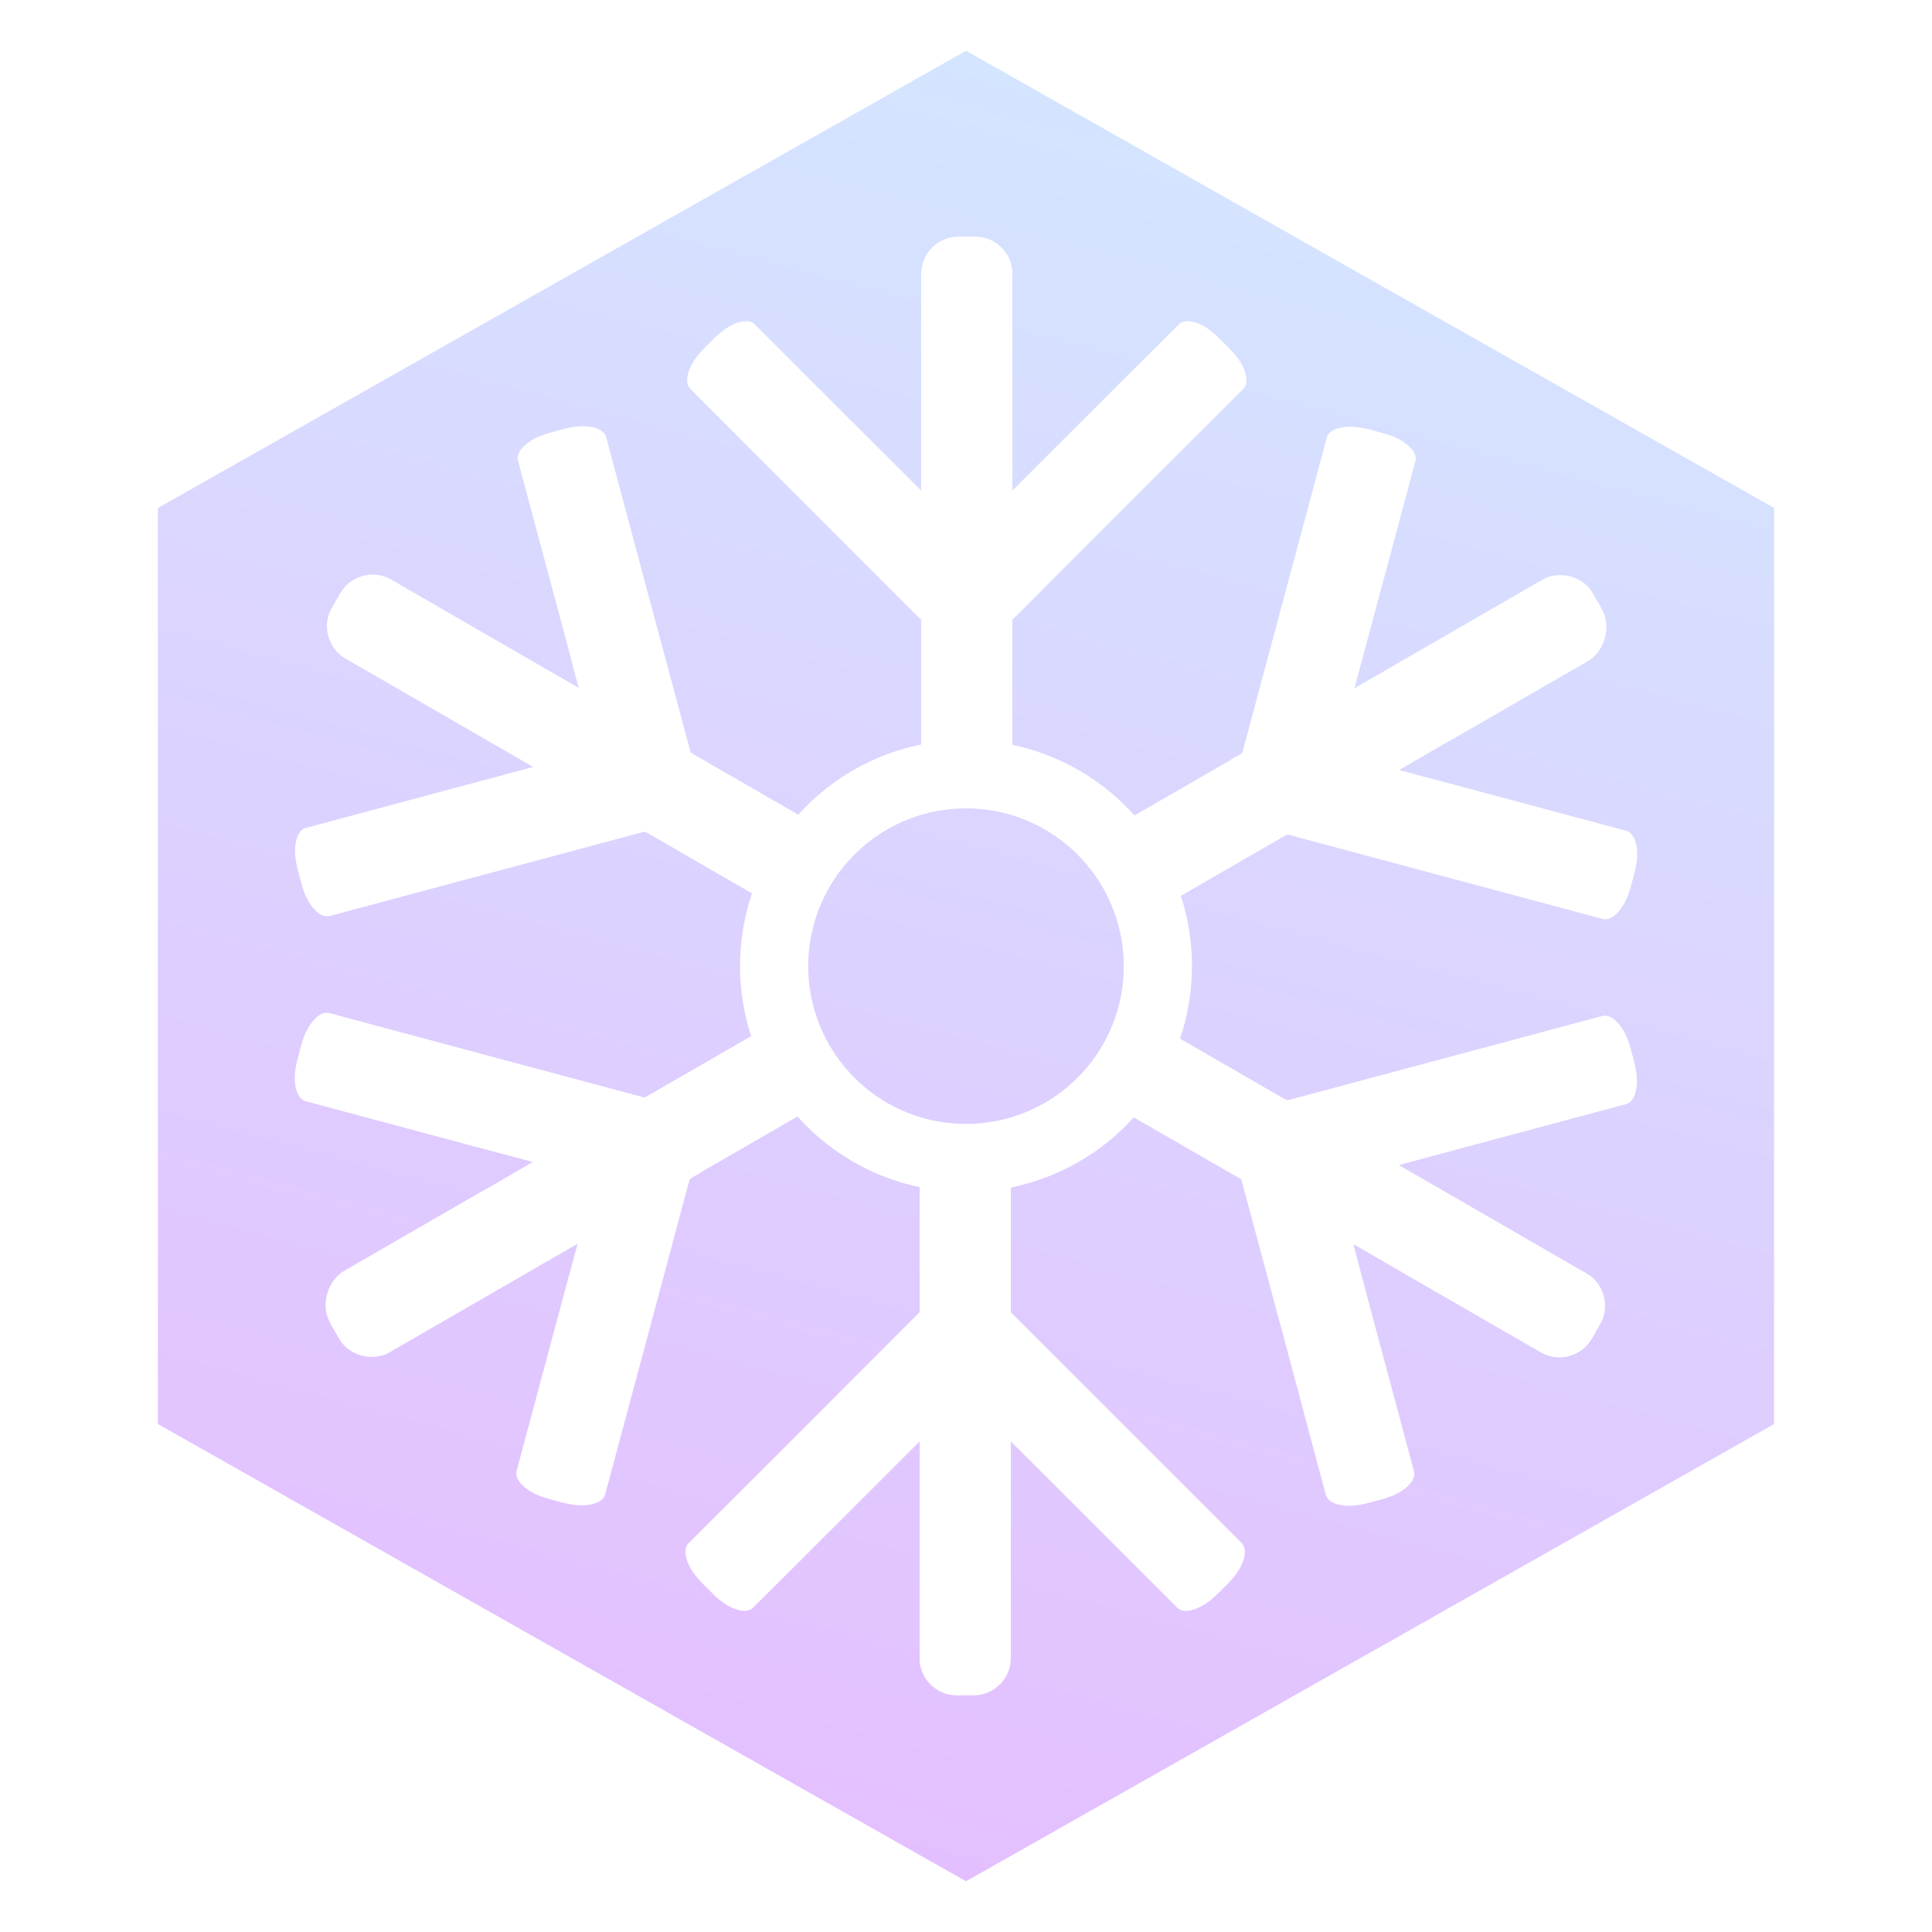
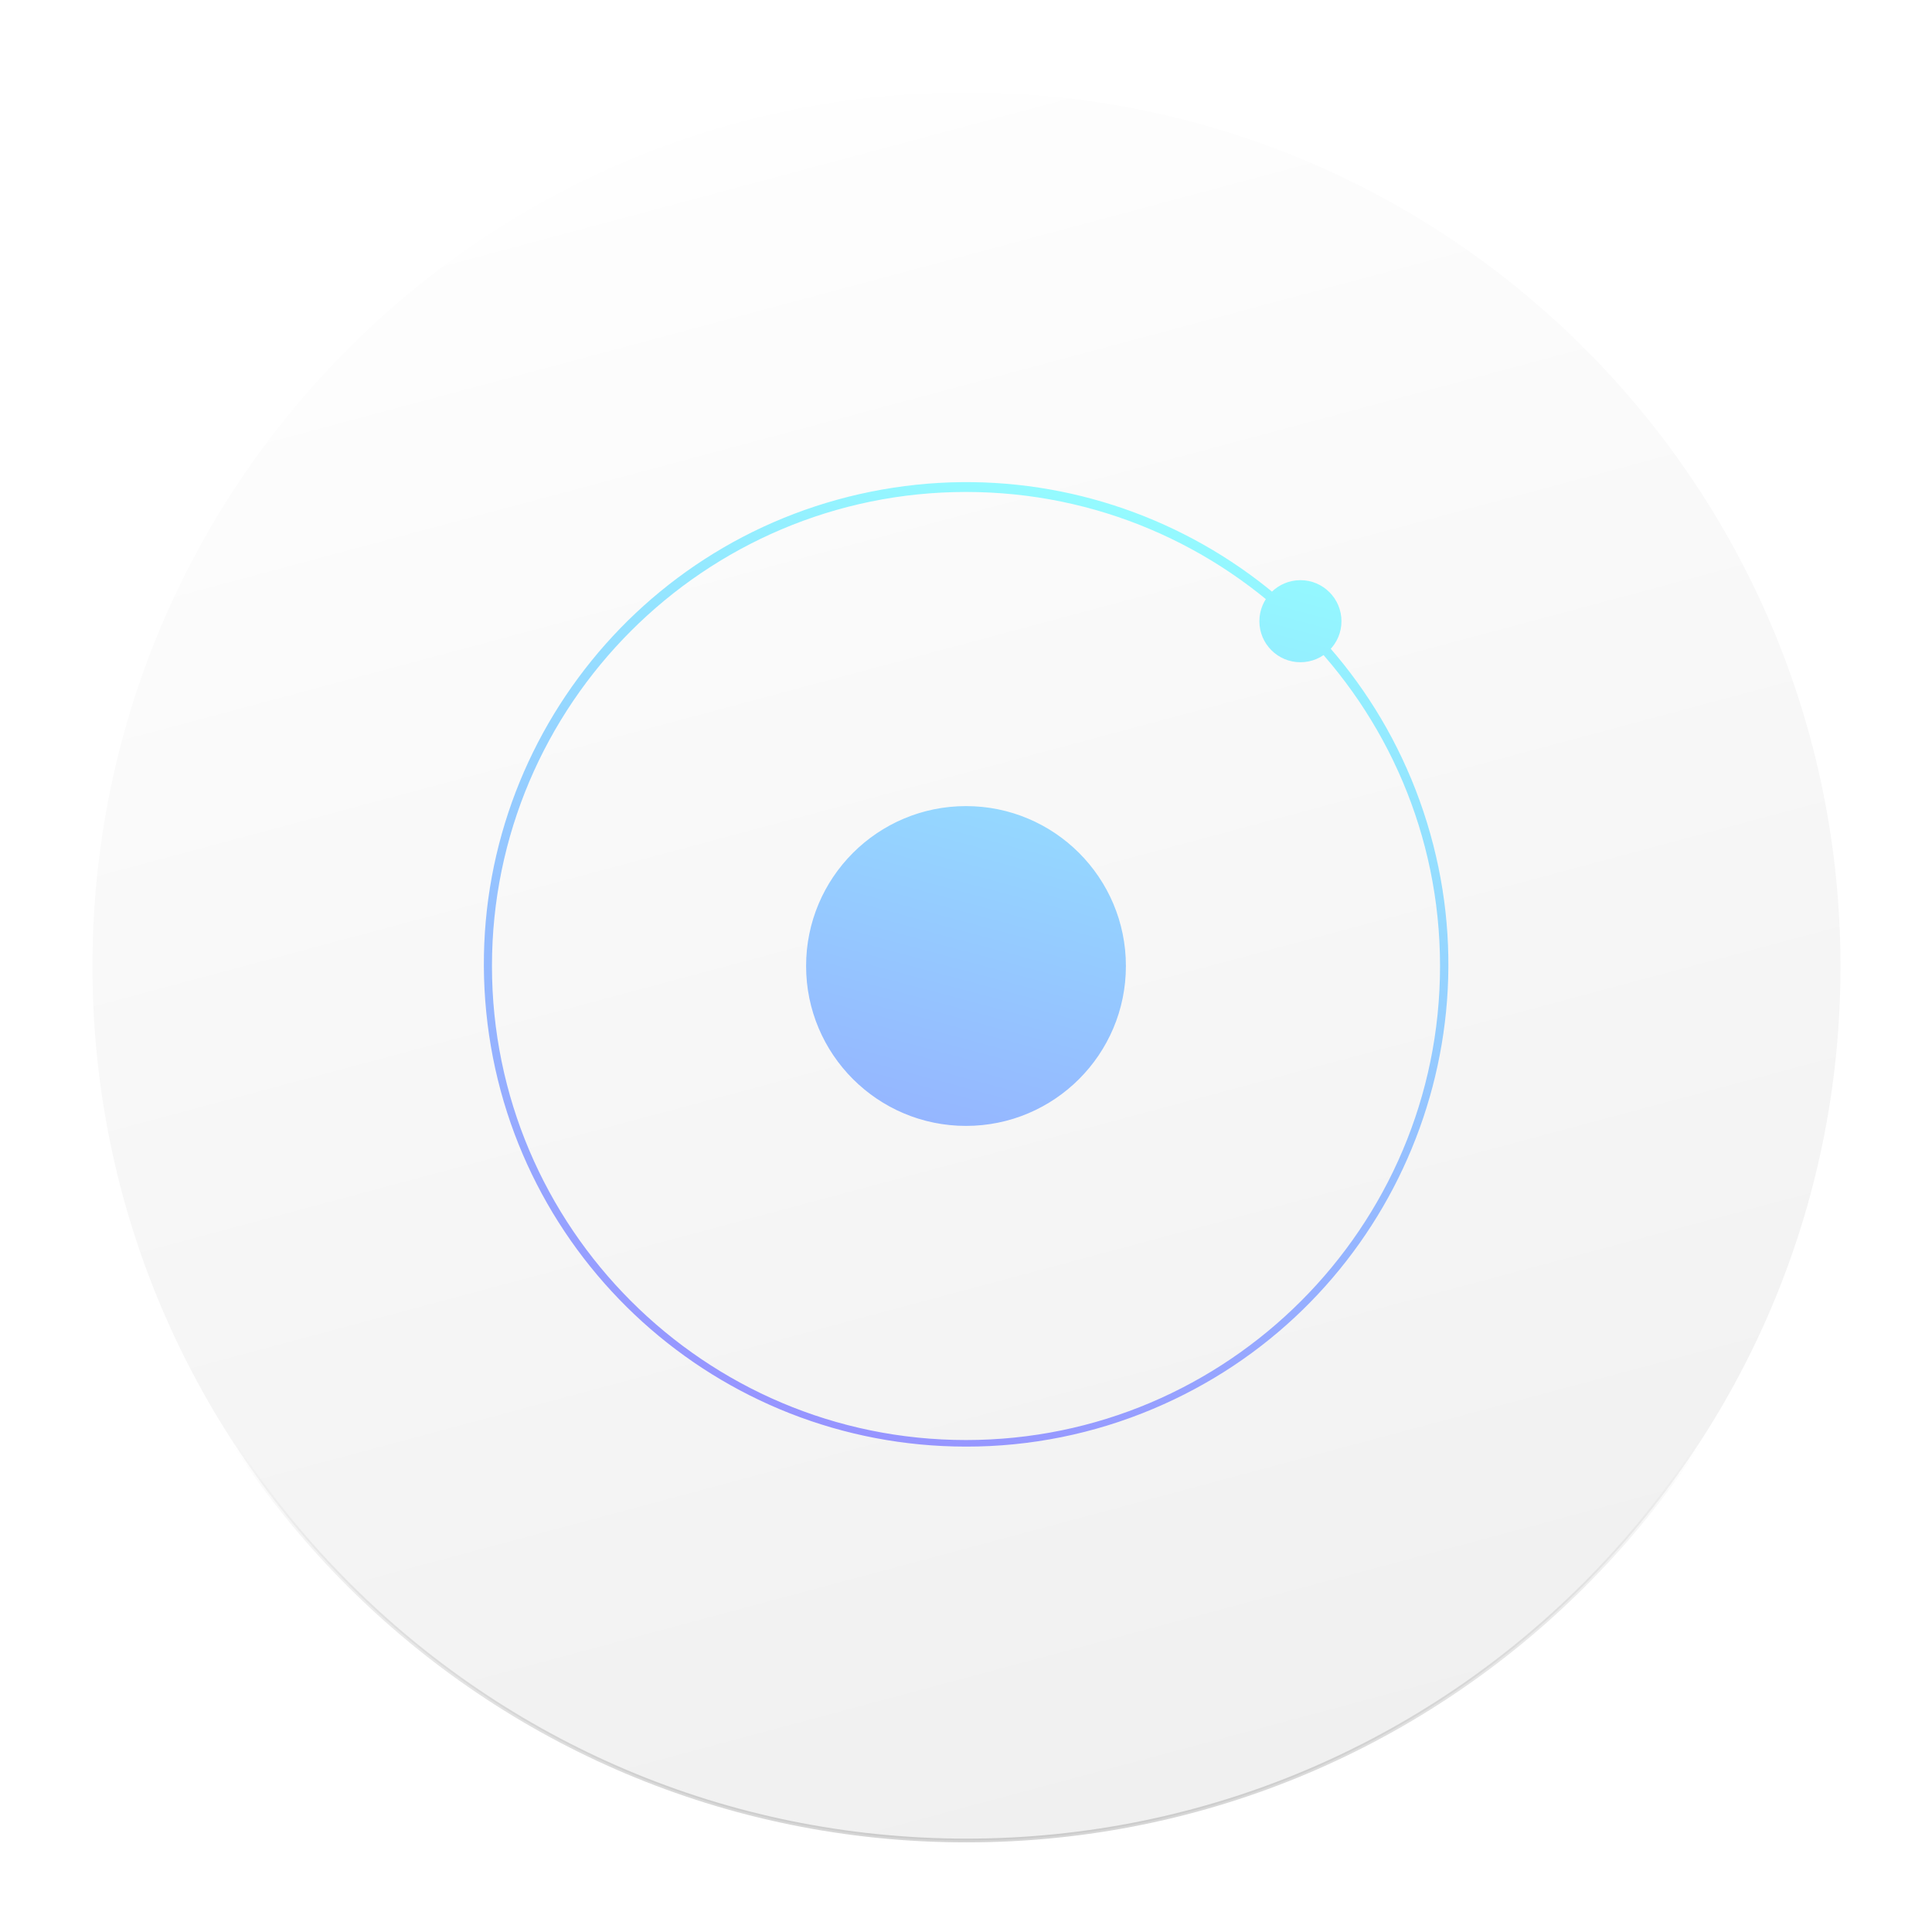
<svg xmlns="http://www.w3.org/2000/svg" viewBox="0 0 2048 2048">
  <defs>
-     <style>.cls-1{fill:url(#linear-gradient);}</style>
-     <linearGradient id="linear-gradient" x1="781.44" y1="1929.23" x2="1266.56" y2="118.77" gradientUnits="userSpaceOnUse">
-       <stop offset="0" stop-color="#e4bfff" />
-       <stop offset="1" stop-color="#d4e5ff" />
+     <style>.cls-1{fill:url(#linear-gradient);}.cls-2{fill:url(#linear-gradient-2);}.cls-3{mask:url(#mask);}.cls-4{fill:none;stroke:#828282;stroke-miterlimit:10;stroke-width:4px;}.cls-5{fill:url(#linear-gradient-3);}</style>
+     <linearGradient id="linear-gradient" x1="1026.5" y1="1024.5" x2="1026.5" y2="1979.5" gradientUnits="userSpaceOnUse">
+       <stop offset="0.53" />
+       <stop offset="0.72" stop-color="#2b2b2c" />
+       <stop offset="0.9" stop-color="#4c4d4e" />
+       <stop offset="1" stop-color="#58595b" />
+     </linearGradient>
+     <linearGradient id="linear-gradient-2" x1="784.64" y1="129.35" x2="1264.36" y2="1919.65" gradientUnits="userSpaceOnUse">
+       <stop offset="0" stop-color="#fefefe" />
+       <stop offset="1" stop-color="#f0f0f0" />
+     </linearGradient>
+     <mask id="mask" x="96" y="1024.5" width="1857" height="955" maskUnits="userSpaceOnUse">
+       <rect class="cls-1" x="109.5" y="1024.5" width="1834" height="955" />
+     </mask>
+     <linearGradient id="linear-gradient-3" x1="892.09" y1="1516.29" x2="1155.91" y2="531.71" gradientUnits="userSpaceOnUse">
+       <stop offset="0" stop-color="#9694ff" />
+       <stop offset="1" stop-color="#94faff" />
    </linearGradient>
  </defs>
  <g id="Layer_5" data-name="Layer 5">
-     <path class="cls-1" d="M1711.86,1081.16c-3.85-3.43-9.3-5.69-14.41-3.89q-166.19,44.58-332.44,89.06l-4-1.69Q1306,1132.8,1250.85,1101q1.37-4,2.59-8.09a240.64,240.64,0,0,0,.94-134.64q-1.24-4.34-2.64-8.62,56.21-32.46,112.42-64.89c2-.26,3.87.82,5.82,1.18l328.29,88c5.29,1.71,10.74-1.08,14.56-4.64,7.93-7.4,12.56-17.66,15.45-27.94,3.85-14.79,9.43-30,6.35-45.46-1.19-6.42-4.42-14-11.51-15.45-80-21.32-159.91-43.05-240-64.15q25.65-15,51.39-29.91a45.28,45.28,0,0,0,6.34-3.37q71-41,142-82c14-8,21.17-25,19.79-40.68-1-12-8.92-21.46-14.33-31.69-6.44-11.22-18.75-18-31.42-18.88a37.64,37.64,0,0,0-21.7,4.64Q1535.46,672,1435.73,729.62c21.66-80,43-160.16,64.48-240.25,1.6-4.8-.84-9.84-3.93-13.49-7.06-8.13-17.21-12.89-27.37-15.95-9.46-2.43-19-5.62-28.72-6.95l-1-.13-1.18-.14A52.88,52.88,0,0,0,1423,453c-6.48,1.06-14.34,3.71-16.46,10.66q-44.82,167-89.54,334c-3.44,3.19-8.18,4.92-12.17,7.43l.05.35q-51.14,29.55-102.32,59-3-3.32-6.06-6.54a239,239,0,0,0-114.68-66.34q-4.32-1.07-8.69-2,0-66.25,0-132.51,122.39-122.63,245-245c5.13-5.53,3.21-14,.73-20.37-5.06-13.16-15.95-22.53-25.64-32.28-7.45-7.79-16.41-14.58-26.85-17.74-5.1-1.42-11.26-2.11-15.74,1.26C1191.26,401.71,1132.38,461,1073.16,520q0-115.3,0-230.61c-.08-15.29-10.16-29.82-24.3-35.52-10.19-4.52-21.54-2.56-32.33-3-16.14-.47-31.78,10.17-37.39,25.3-3.74,9.31-2.49,19.5-2.71,29.27q0,107.27,0,214.53C917.36,461.22,858.6,402.12,799.58,343.29c-4.58-4-11.38-3.13-16.8-1.55-12.64,4-22.49,13.3-31.44,22.65-9.31,8.85-18.38,18.87-21.93,31.53-1.43,5.43-1.85,12.22,2.48,16.48Q854.15,534.72,976.44,657q0,66.12,0,132.23-4.22.85-8.4,1.85a239,239,0,0,0-115.63,65.85q-3.18,3.26-6.22,6.65-57-32.91-114-65.75-45-167-89.59-334.2c-1.47-6-7.69-9.11-13.25-10.48-13.41-3.32-27.15.16-40.09,3.9-12.24,2.92-24.75,7.11-34,16-3.77,3.82-7.47,9.06-6.27,14.7,21.33,80.51,43.34,160.86,64.44,241.43q-99.46-57.54-199-114.94a39.88,39.88,0,0,0-43.75,3.14c-9.24,6.92-13.35,18.14-19.3,27.62-10.08,17.51-3.71,42,13.59,52.37Q465,755.27,565.2,813q-120.4,32.41-240.89,64.6c-6.52,1.74-9.35,8.87-10.6,14.85-3.27,16.21,2.77,32.06,6.77,47.52,3,9.95,7.74,19.87,15.66,26.83,3.85,3.43,9.3,5.69,14.41,3.89Q516.75,926.15,683,881.66l4,1.69Q742,915.2,797.15,947q-1.37,4-2.59,8.09a240.65,240.65,0,0,0-.95,134.63q1.24,4.34,2.64,8.62Q740,1130.8,683.83,1163.24c-2,.26-3.87-.82-5.82-1.18l-328.29-88c-5.29-1.71-10.74,1.08-14.56,4.64-7.93,7.4-12.56,17.66-15.45,27.94-3.85,14.79-9.43,30-6.35,45.46,1.19,6.42,4.42,14,11.51,15.45,80,21.32,159.91,43.05,240,64.15q-25.65,15-51.39,29.91a45.31,45.31,0,0,0-6.34,3.37q-71,41-142,82c-14,8-21.17,25-19.79,40.68,1,12,8.92,21.46,14.33,31.69,6.44,11.22,18.75,18,31.41,18.88a37.64,37.64,0,0,0,21.7-4.64q99.74-57.57,199.47-115.18c-21.66,80-43,160.16-64.48,240.25-1.6,4.8.84,9.84,3.93,13.49,7.06,8.13,17.21,12.88,27.37,15.95,9.46,2.43,19,5.62,28.72,6.95l1,.13,1.18.14A52.87,52.87,0,0,0,625,1595c6.48-1.06,14.34-3.71,16.46-10.66q44.82-167,89.54-334c3.44-3.19,8.18-4.92,12.17-7.43l-.05-.35q51.14-29.55,102.32-59,3,3.32,6.06,6.54a239,239,0,0,0,114.68,66.34q4.32,1.07,8.69,2,0,66.25,0,132.51-122.39,122.63-245,245c-5.13,5.53-3.21,14-.73,20.37,5.06,13.16,15.95,22.53,25.64,32.28,7.45,7.79,16.41,14.58,26.85,17.74,5.1,1.42,11.26,2.11,15.74-1.26C856.74,1646.29,915.62,1587,974.84,1528q0,115.3,0,230.61c.08,15.29,10.16,29.82,24.3,35.52,10.19,4.52,21.54,2.56,32.33,3,16.14.47,31.78-10.17,37.39-25.3,3.74-9.31,2.49-19.5,2.71-29.27q0-107.27,0-214.53c59.08,58.76,117.84,117.86,176.86,176.68,4.58,4,11.38,3.13,16.8,1.55,12.64-4,22.49-13.3,31.44-22.65,9.31-8.85,18.38-18.87,21.93-31.53,1.43-5.43,1.85-12.22-2.48-16.48Q1193.85,1513.28,1071.56,1391q0-66.12,0-132.23,4.22-.85,8.4-1.85a239,239,0,0,0,115.63-65.85q3.18-3.26,6.22-6.65,57,32.91,114,65.75,45,167,89.59,334.2c1.47,6,7.69,9.11,13.25,10.48,13.41,3.32,27.15-.16,40.09-3.9,12.24-2.92,24.75-7.11,34-16,3.77-3.82,7.47-9.06,6.27-14.7-21.33-80.51-43.34-160.86-64.44-241.43q99.46,57.54,199,114.94a39.88,39.88,0,0,0,43.75-3.14c9.24-6.92,13.35-18.14,19.3-27.62,10.08-17.51,3.71-42-13.59-52.37Q1583,1292.73,1482.8,1235q120.4-32.41,240.89-64.6c6.52-1.74,9.35-8.87,10.6-14.85,3.27-16.21-2.77-32.06-6.77-47.52C1724.47,1098,1719.78,1088.13,1711.86,1081.16Zm-648.68,105.62a169.35,169.35,0,0,1-79.66-.32,167.26,167.26,0,1,1,79.66.32ZM1024,1994.23,167.4,1509.53V538.47L1024,53.77l856.6,484.69v971.07Z" />
+     <circle class="cls-2" cx="1024.5" cy="1024.5" r="926.5" />
+     <g class="cls-3">
+       <path class="cls-4" d="M1951,1024.5c0,511.69-414.81,926.5-926.5,926.5S98,1536.19,98,1024.5" />
+     </g>
+     <path class="cls-5" d="M1193.5,1024A169.5,169.5,0,1,1,1024,854.5,169.5,169.5,0,0,1,1193.5,1024Zm185-409a43.5,43.5,0,1,0,43.5,43.5A43.5,43.5,0,0,0,1378.5,615Zm-156.18,878.46a511.16,511.16,0,1,0-198.32,40A507.76,507.76,0,0,0,1222.32,1493.46ZM1526.5,1024c0,277.08-225.42,502.5-502.5,502.5S521.5,1301.08,521.5,1024,746.92,521.5,1024,521.5,1526.5,746.92,1526.5,1024Z" />
  </g>
</svg>
